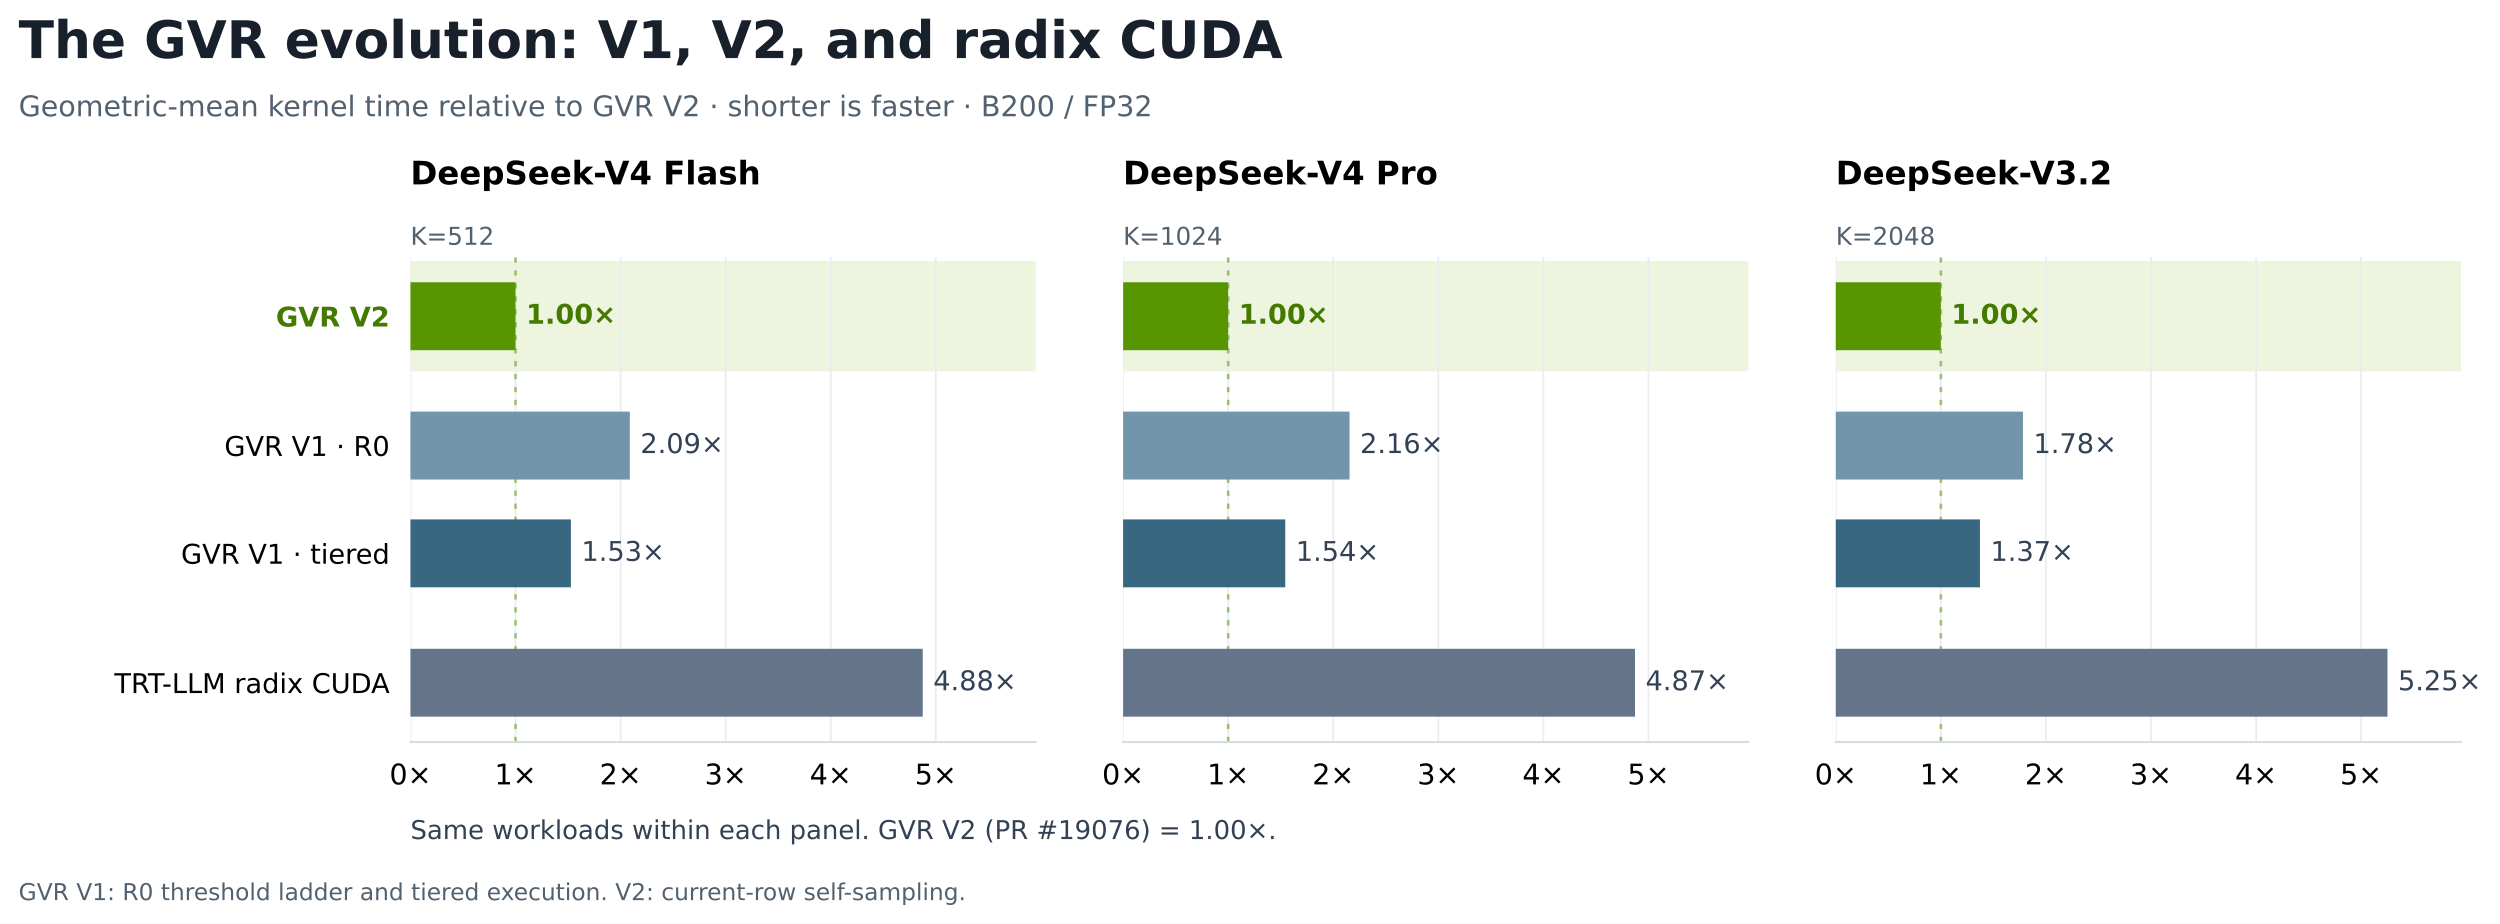
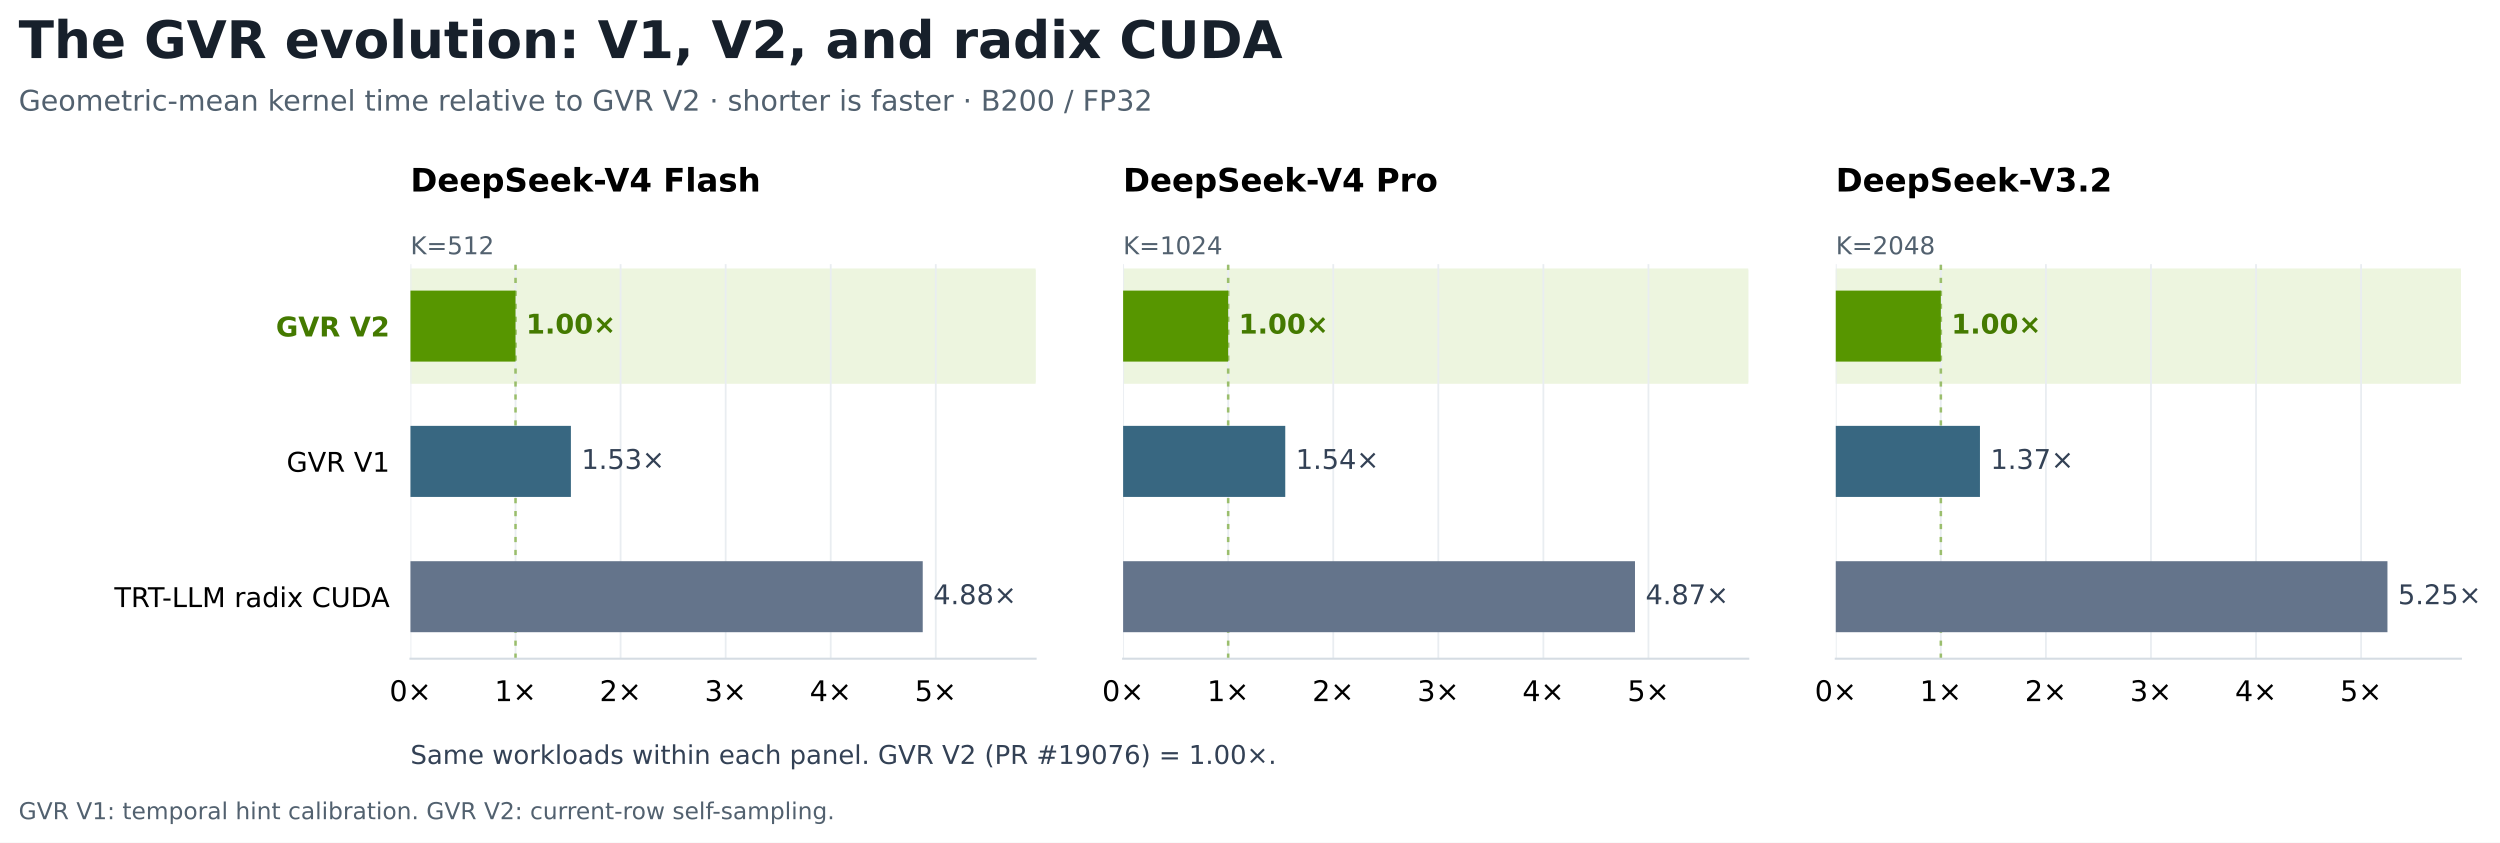
- <svg xmlns="http://www.w3.org/2000/svg" width="964.765pt" height="356.448pt" viewBox="0 0 964.765 356.448" version="1.1">
+ <svg xmlns="http://www.w3.org/2000/svg" width="964.765pt" height="325.2pt" viewBox="0 0 964.765 325.2" version="1.1">
  <defs>
    <style type="text/css">*{stroke-linejoin: round; stroke-linecap: butt}</style>
  </defs>
  <g id="figure_1">
    <g id="patch_1">
-       <path d="M 0 356.448 L 964.765 356.448 L 964.765 0 L 0 0 z " style="fill: #ffffff" />
+       <path d="M 0 325.2 L 964.765 325.2 L 964.765 0 L 0 0 z " style="fill: #ffffff" />
    </g>
    <g id="axes_1">
      <g id="patch_2">
-         <path d="M 158.4 286.349 L 399.644 286.349 L 399.644 99.149 L 158.4 99.149 z " style="fill: #ffffff" />
+         <path d="M 158.4 254.201 L 399.644 254.201 L 399.644 101.921 L 158.4 101.921 z " style="fill: #ffffff" />
      </g>
      <g id="patch_3">
-         <path d="M 158.4 142.829 L 399.644 142.829 L 399.644 101.229 L 158.4 101.229 z " clip-path="url(#pe069962719)" style="fill: #edf5df; stroke: #edf5df; stroke-linejoin: miter" />
+         <path d="M 158.4 147.605 L 399.644 147.605 L 399.644 104.096 L 158.4 104.096 z " clip-path="url(#p29c25510d3)" style="fill: #edf5df; stroke: #edf5df; stroke-linejoin: miter" />
      </g>
      <g id="matplotlib.axis_1">
        <g id="xtick_1">
          <g id="line2d_1">
-             <path d="M 158.4 286.349 L 158.4 99.149 " clip-path="url(#pe069962719)" style="fill: none; stroke: #e9edf1; stroke-width: 0.7; stroke-linecap: square" />
+             <path d="M 158.4 254.201 L 158.4 101.921 " clip-path="url(#p29c25510d3)" style="fill: none; stroke: #e9edf1; stroke-width: 0.7; stroke-linecap: square" />
          </g>
          <g id="line2d_2" />
          <g id="text_1">
-             <text style="font-size: 11px; font-family: 'DejaVu Sans'; text-anchor: middle" x="158.4" y="302.707" transform="rotate(-0 158.4 302.7072)">0×</text>
+             <text style="font-size: 11px; font-family: 'DejaVu Sans'; text-anchor: middle" x="158.4" y="270.559" transform="rotate(-0 158.4 270.5592)">0×</text>
          </g>
        </g>
        <g id="xtick_2">
          <g id="line2d_3">
-             <path d="M 198.945 286.349 L 198.945 99.149 " clip-path="url(#pe069962719)" style="fill: none; stroke: #e9edf1; stroke-width: 0.7; stroke-linecap: square" />
+             <path d="M 198.945 254.201 L 198.945 101.921 " clip-path="url(#p29c25510d3)" style="fill: none; stroke: #e9edf1; stroke-width: 0.7; stroke-linecap: square" />
          </g>
          <g id="line2d_4" />
          <g id="text_2">
-             <text style="font-size: 11px; font-family: 'DejaVu Sans'; text-anchor: middle" x="198.945" y="302.707" transform="rotate(-0 198.9452 302.7072)">1×</text>
+             <text style="font-size: 11px; font-family: 'DejaVu Sans'; text-anchor: middle" x="198.945" y="270.559" transform="rotate(-0 198.9452 270.5592)">1×</text>
          </g>
        </g>
        <g id="xtick_3">
          <g id="line2d_5">
-             <path d="M 239.49 286.349 L 239.49 99.149 " clip-path="url(#pe069962719)" style="fill: none; stroke: #e9edf1; stroke-width: 0.7; stroke-linecap: square" />
+             <path d="M 239.49 254.201 L 239.49 101.921 " clip-path="url(#p29c25510d3)" style="fill: none; stroke: #e9edf1; stroke-width: 0.7; stroke-linecap: square" />
          </g>
          <g id="line2d_6" />
          <g id="text_3">
-             <text style="font-size: 11px; font-family: 'DejaVu Sans'; text-anchor: middle" x="239.49" y="302.707" transform="rotate(-0 239.4904 302.7072)">2×</text>
+             <text style="font-size: 11px; font-family: 'DejaVu Sans'; text-anchor: middle" x="239.49" y="270.559" transform="rotate(-0 239.4904 270.5592)">2×</text>
          </g>
        </g>
        <g id="xtick_4">
          <g id="line2d_7">
-             <path d="M 280.036 286.349 L 280.036 99.149 " clip-path="url(#pe069962719)" style="fill: none; stroke: #e9edf1; stroke-width: 0.7; stroke-linecap: square" />
+             <path d="M 280.036 254.201 L 280.036 101.921 " clip-path="url(#p29c25510d3)" style="fill: none; stroke: #e9edf1; stroke-width: 0.7; stroke-linecap: square" />
          </g>
          <g id="line2d_8" />
          <g id="text_4">
-             <text style="font-size: 11px; font-family: 'DejaVu Sans'; text-anchor: middle" x="280.036" y="302.707" transform="rotate(-0 280.0356 302.7072)">3×</text>
+             <text style="font-size: 11px; font-family: 'DejaVu Sans'; text-anchor: middle" x="280.036" y="270.559" transform="rotate(-0 280.0356 270.5592)">3×</text>
          </g>
        </g>
        <g id="xtick_5">
          <g id="line2d_9">
-             <path d="M 320.581 286.349 L 320.581 99.149 " clip-path="url(#pe069962719)" style="fill: none; stroke: #e9edf1; stroke-width: 0.7; stroke-linecap: square" />
+             <path d="M 320.581 254.201 L 320.581 101.921 " clip-path="url(#p29c25510d3)" style="fill: none; stroke: #e9edf1; stroke-width: 0.7; stroke-linecap: square" />
          </g>
          <g id="line2d_10" />
          <g id="text_5">
-             <text style="font-size: 11px; font-family: 'DejaVu Sans'; text-anchor: middle" x="320.581" y="302.707" transform="rotate(-0 320.5808 302.7072)">4×</text>
+             <text style="font-size: 11px; font-family: 'DejaVu Sans'; text-anchor: middle" x="320.581" y="270.559" transform="rotate(-0 320.5808 270.5592)">4×</text>
          </g>
        </g>
        <g id="xtick_6">
          <g id="line2d_11">
-             <path d="M 361.126 286.349 L 361.126 99.149 " clip-path="url(#pe069962719)" style="fill: none; stroke: #e9edf1; stroke-width: 0.7; stroke-linecap: square" />
+             <path d="M 361.126 254.201 L 361.126 101.921 " clip-path="url(#p29c25510d3)" style="fill: none; stroke: #e9edf1; stroke-width: 0.7; stroke-linecap: square" />
          </g>
          <g id="line2d_12" />
          <g id="text_6">
-             <text style="font-size: 11px; font-family: 'DejaVu Sans'; text-anchor: middle" x="361.126" y="302.707" transform="rotate(-0 361.126 302.7072)">5×</text>
+             <text style="font-size: 11px; font-family: 'DejaVu Sans'; text-anchor: middle" x="361.126" y="270.559" transform="rotate(-0 361.126 270.5592)">5×</text>
          </g>
        </g>
      </g>
      <g id="matplotlib.axis_2">
        <g id="ytick_1">
          <g id="line2d_13" />
          <g id="text_7">
-             <text style="font-weight: 700; font-size: 10.5px; font-family: 'DejaVu Sans'; text-anchor: end; fill: #447a00" x="150.4" y="126.018" transform="rotate(-0 150.4 126.0181)">GVR V2</text>
+             <text style="font-weight: 700; font-size: 10.5px; font-family: 'DejaVu Sans'; text-anchor: end; fill: #447a00" x="150.4" y="129.84" transform="rotate(-0 150.4 129.8398)">GVR V2</text>
          </g>
        </g>
        <g id="ytick_2">
          <g id="line2d_14" />
          <g id="text_8">
-             <text style="font-size: 10.5px; font-family: 'DejaVu Sans'; text-anchor: end" x="150.4" y="175.938" transform="rotate(-0 150.4 175.9381)">GVR V1 · R0</text>
+             <text style="font-size: 10.5px; font-family: 'DejaVu Sans'; text-anchor: end" x="150.4" y="182.05" transform="rotate(-0 150.4 182.0501)">GVR V1</text>
          </g>
        </g>
        <g id="ytick_3">
          <g id="line2d_15" />
          <g id="text_9">
-             <text style="font-size: 10.5px; font-family: 'DejaVu Sans'; text-anchor: end" x="150.4" y="217.538" transform="rotate(-0 150.4 217.5381)">GVR V1 · tiered</text>
-           </g>
-         </g>
-         <g id="ytick_4">
-           <g id="line2d_16" />
-           <g id="text_10">
-             <text style="font-size: 10.5px; font-family: 'DejaVu Sans'; text-anchor: end" x="150.4" y="267.458" transform="rotate(-0 150.4 267.4581)">TRT-LLM radix CUDA</text>
-           </g>
-         </g>
-       </g>
-       <g id="line2d_17">
-         <path d="M 198.945 286.349 L 198.945 99.149 " clip-path="url(#pe069962719)" style="fill: none; stroke-dasharray: 2,3; stroke-dashoffset: 0; stroke: #579600; stroke-opacity: 0.55" />
+             <text style="font-size: 10.5px; font-family: 'DejaVu Sans'; text-anchor: end" x="150.4" y="234.26" transform="rotate(-0 150.4 234.2603)">TRT-LLM radix CUDA</text>
+           </g>
+         </g>
+       </g>
+       <g id="line2d_16">
+         <path d="M 198.945 254.201 L 198.945 101.921 " clip-path="url(#p29c25510d3)" style="fill: none; stroke-dasharray: 2,3; stroke-dashoffset: 0; stroke: #579600; stroke-opacity: 0.55" />
      </g>
      <g id="patch_4">
-         <path d="M 158.4 286.349 L 399.644 286.349 " style="fill: none; stroke: #d5dce3; stroke-width: 0.8; stroke-linejoin: miter; stroke-linecap: square" />
+         <path d="M 158.4 254.201 L 399.644 254.201 " style="fill: none; stroke: #d5dce3; stroke-width: 0.8; stroke-linejoin: miter; stroke-linecap: square" />
      </g>
      <g id="patch_5">
-         <path d="M 158.4 135.133 L 198.945 135.133 L 198.945 108.925 L 158.4 108.925 z " clip-path="url(#pe069962719)" style="fill: #579600" />
+         <path d="M 158.4 139.556 L 198.945 139.556 L 198.945 112.145 L 158.4 112.145 z " clip-path="url(#p29c25510d3)" style="fill: #579600" />
+       </g>
+       <g id="text_10">
+         <text style="font-weight: 700; font-size: 10.5px; font-family: 'DejaVu Sans'; text-anchor: start; fill: #447a00" x="203" y="128.748" transform="rotate(-0 202.9997 128.7479)">1.00×</text>
+       </g>
+       <g id="patch_6">
+         <path d="M 158.4 191.766 L 220.315 191.766 L 220.315 164.356 L 158.4 164.356 z " clip-path="url(#p29c25510d3)" style="fill: #386781" />
      </g>
      <g id="text_11">
-         <text style="font-weight: 700; font-size: 10.5px; font-family: 'DejaVu Sans'; text-anchor: start; fill: #447a00" x="203" y="124.926" transform="rotate(-0 202.9997 124.9262)">1.00×</text>
-       </g>
-       <g id="patch_6">
-         <path d="M 158.4 185.053 L 243.058 185.053 L 243.058 158.845 L 158.4 158.845 z " clip-path="url(#pe069962719)" style="fill: #7395ab" />
+         <text style="font-size: 10.5px; font-family: 'DejaVu Sans'; text-anchor: start; fill: #334155" x="224.37" y="180.958" transform="rotate(-0 224.3697 180.9582)">1.53×</text>
+       </g>
+       <g id="patch_7">
+         <path d="M 158.4 243.976 L 356.088 243.976 L 356.088 216.566 L 158.4 216.566 z " clip-path="url(#p29c25510d3)" style="fill: #64748b" />
      </g>
      <g id="text_12">
-         <text style="font-size: 10.5px; font-family: 'DejaVu Sans'; text-anchor: start; fill: #334155" x="247.113" y="174.846" transform="rotate(-0 247.1127 174.8462)">2.09×</text>
-       </g>
-       <g id="patch_7">
-         <path d="M 158.4 226.653 L 220.315 226.653 L 220.315 200.445 L 158.4 200.445 z " clip-path="url(#pe069962719)" style="fill: #386781" />
+         <text style="font-size: 10.5px; font-family: 'DejaVu Sans'; text-anchor: start; fill: #334155" x="360.142" y="233.169" transform="rotate(-0 360.1423 233.1685)">4.88×</text>
      </g>
      <g id="text_13">
-         <text style="font-size: 10.5px; font-family: 'DejaVu Sans'; text-anchor: start; fill: #334155" x="224.37" y="216.446" transform="rotate(-0 224.3697 216.4462)">1.53×</text>
-       </g>
+         <text style="font-size: 9.5px; font-family: 'DejaVu Sans'; text-anchor: start; fill: #52616f" x="158.4" y="98.114" transform="rotate(-0 158.4 98.11387)">K=512</text>
+       </g>
+       <g id="text_14">
+         <text style="font-weight: 700; font-size: 12.5px; font-family: 'DejaVu Sans'; text-anchor: start" x="158.4" y="73.921" transform="rotate(-0 158.4 73.92087)">DeepSeek-V4 Flash</text>
+       </g>
+     </g>
+     <g id="axes_2">
      <g id="patch_8">
-         <path d="M 158.4 276.573 L 356.088 276.573 L 356.088 250.365 L 158.4 250.365 z " clip-path="url(#pe069962719)" style="fill: #64748b" />
-       </g>
-       <g id="text_14">
-         <text style="font-size: 10.5px; font-family: 'DejaVu Sans'; text-anchor: start; fill: #334155" x="360.142" y="266.366" transform="rotate(-0 360.1423 266.3662)">4.88×</text>
-       </g>
-       <g id="text_15">
-         <text style="font-size: 9.5px; font-family: 'DejaVu Sans'; text-anchor: start; fill: #52616f" x="158.4" y="94.469" transform="rotate(-0 158.4 94.46887)">K=512</text>
-       </g>
-       <g id="text_16">
-         <text style="font-weight: 700; font-size: 12.5px; font-family: 'DejaVu Sans'; text-anchor: start" x="158.4" y="71.149" transform="rotate(-0 158.4 71.14888)">DeepSeek-V4 Flash</text>
-       </g>
-     </g>
-     <g id="axes_2">
+         <path d="M 433.418 254.201 L 674.662 254.201 L 674.662 101.921 L 433.418 101.921 z " style="fill: #ffffff" />
+       </g>
      <g id="patch_9">
-         <path d="M 433.418 286.349 L 674.662 286.349 L 674.662 99.149 L 433.418 99.149 z " style="fill: #ffffff" />
-       </g>
-       <g id="patch_10">
-         <path d="M 433.418 142.829 L 674.662 142.829 L 674.662 101.229 L 433.418 101.229 z " clip-path="url(#p64bdd76c9c)" style="fill: #edf5df; stroke: #edf5df; stroke-linejoin: miter" />
+         <path d="M 433.418 147.605 L 674.662 147.605 L 674.662 104.096 L 433.418 104.096 z " clip-path="url(#p38fef53a1a)" style="fill: #edf5df; stroke: #edf5df; stroke-linejoin: miter" />
      </g>
      <g id="matplotlib.axis_3">
        <g id="xtick_7">
-           <g id="line2d_18">
-             <path d="M 433.418 286.349 L 433.418 99.149 " clip-path="url(#p64bdd76c9c)" style="fill: none; stroke: #e9edf1; stroke-width: 0.7; stroke-linecap: square" />
-           </g>
-           <g id="line2d_19" />
+           <g id="line2d_17">
+             <path d="M 433.418 254.201 L 433.418 101.921 " clip-path="url(#p38fef53a1a)" style="fill: none; stroke: #e9edf1; stroke-width: 0.7; stroke-linecap: square" />
+           </g>
+           <g id="line2d_18" />
+           <g id="text_15">
+             <text style="font-size: 11px; font-family: 'DejaVu Sans'; text-anchor: middle" x="433.418" y="270.559" transform="rotate(-0 433.418 270.5592)">0×</text>
+           </g>
+         </g>
+         <g id="xtick_8">
+           <g id="line2d_19">
+             <path d="M 473.963 254.201 L 473.963 101.921 " clip-path="url(#p38fef53a1a)" style="fill: none; stroke: #e9edf1; stroke-width: 0.7; stroke-linecap: square" />
+           </g>
+           <g id="line2d_20" />
+           <g id="text_16">
+             <text style="font-size: 11px; font-family: 'DejaVu Sans'; text-anchor: middle" x="473.963" y="270.559" transform="rotate(-0 473.9632 270.5592)">1×</text>
+           </g>
+         </g>
+         <g id="xtick_9">
+           <g id="line2d_21">
+             <path d="M 514.508 254.201 L 514.508 101.921 " clip-path="url(#p38fef53a1a)" style="fill: none; stroke: #e9edf1; stroke-width: 0.7; stroke-linecap: square" />
+           </g>
+           <g id="line2d_22" />
          <g id="text_17">
-             <text style="font-size: 11px; font-family: 'DejaVu Sans'; text-anchor: middle" x="433.418" y="302.707" transform="rotate(-0 433.418 302.7072)">0×</text>
-           </g>
-         </g>
-         <g id="xtick_8">
-           <g id="line2d_20">
-             <path d="M 473.963 286.349 L 473.963 99.149 " clip-path="url(#p64bdd76c9c)" style="fill: none; stroke: #e9edf1; stroke-width: 0.7; stroke-linecap: square" />
-           </g>
-           <g id="line2d_21" />
+             <text style="font-size: 11px; font-family: 'DejaVu Sans'; text-anchor: middle" x="514.508" y="270.559" transform="rotate(-0 514.5084 270.5592)">2×</text>
+           </g>
+         </g>
+         <g id="xtick_10">
+           <g id="line2d_23">
+             <path d="M 555.054 254.201 L 555.054 101.921 " clip-path="url(#p38fef53a1a)" style="fill: none; stroke: #e9edf1; stroke-width: 0.7; stroke-linecap: square" />
+           </g>
+           <g id="line2d_24" />
          <g id="text_18">
-             <text style="font-size: 11px; font-family: 'DejaVu Sans'; text-anchor: middle" x="473.963" y="302.707" transform="rotate(-0 473.9632 302.7072)">1×</text>
-           </g>
-         </g>
-         <g id="xtick_9">
-           <g id="line2d_22">
-             <path d="M 514.508 286.349 L 514.508 99.149 " clip-path="url(#p64bdd76c9c)" style="fill: none; stroke: #e9edf1; stroke-width: 0.7; stroke-linecap: square" />
-           </g>
-           <g id="line2d_23" />
+             <text style="font-size: 11px; font-family: 'DejaVu Sans'; text-anchor: middle" x="555.054" y="270.559" transform="rotate(-0 555.0536 270.5592)">3×</text>
+           </g>
+         </g>
+         <g id="xtick_11">
+           <g id="line2d_25">
+             <path d="M 595.599 254.201 L 595.599 101.921 " clip-path="url(#p38fef53a1a)" style="fill: none; stroke: #e9edf1; stroke-width: 0.7; stroke-linecap: square" />
+           </g>
+           <g id="line2d_26" />
          <g id="text_19">
-             <text style="font-size: 11px; font-family: 'DejaVu Sans'; text-anchor: middle" x="514.508" y="302.707" transform="rotate(-0 514.5084 302.7072)">2×</text>
-           </g>
-         </g>
-         <g id="xtick_10">
-           <g id="line2d_24">
-             <path d="M 555.054 286.349 L 555.054 99.149 " clip-path="url(#p64bdd76c9c)" style="fill: none; stroke: #e9edf1; stroke-width: 0.7; stroke-linecap: square" />
-           </g>
-           <g id="line2d_25" />
+             <text style="font-size: 11px; font-family: 'DejaVu Sans'; text-anchor: middle" x="595.599" y="270.559" transform="rotate(-0 595.5988 270.5592)">4×</text>
+           </g>
+         </g>
+         <g id="xtick_12">
+           <g id="line2d_27">
+             <path d="M 636.144 254.201 L 636.144 101.921 " clip-path="url(#p38fef53a1a)" style="fill: none; stroke: #e9edf1; stroke-width: 0.7; stroke-linecap: square" />
+           </g>
+           <g id="line2d_28" />
          <g id="text_20">
-             <text style="font-size: 11px; font-family: 'DejaVu Sans'; text-anchor: middle" x="555.054" y="302.707" transform="rotate(-0 555.0536 302.7072)">3×</text>
-           </g>
-         </g>
-         <g id="xtick_11">
-           <g id="line2d_26">
-             <path d="M 595.599 286.349 L 595.599 99.149 " clip-path="url(#p64bdd76c9c)" style="fill: none; stroke: #e9edf1; stroke-width: 0.7; stroke-linecap: square" />
-           </g>
-           <g id="line2d_27" />
-           <g id="text_21">
-             <text style="font-size: 11px; font-family: 'DejaVu Sans'; text-anchor: middle" x="595.599" y="302.707" transform="rotate(-0 595.5988 302.7072)">4×</text>
-           </g>
-         </g>
-         <g id="xtick_12">
-           <g id="line2d_28">
-             <path d="M 636.144 286.349 L 636.144 99.149 " clip-path="url(#p64bdd76c9c)" style="fill: none; stroke: #e9edf1; stroke-width: 0.7; stroke-linecap: square" />
-           </g>
+             <text style="font-size: 11px; font-family: 'DejaVu Sans'; text-anchor: middle" x="636.144" y="270.559" transform="rotate(-0 636.144 270.5592)">5×</text>
+           </g>
+         </g>
+       </g>
+       <g id="matplotlib.axis_4">
+         <g id="ytick_4">
          <g id="line2d_29" />
-           <g id="text_22">
-             <text style="font-size: 11px; font-family: 'DejaVu Sans'; text-anchor: middle" x="636.144" y="302.707" transform="rotate(-0 636.144 302.7072)">5×</text>
-           </g>
-         </g>
-       </g>
-       <g id="matplotlib.axis_4">
+         </g>
        <g id="ytick_5">
          <g id="line2d_30" />
        </g>
        <g id="ytick_6">
          <g id="line2d_31" />
        </g>
-         <g id="ytick_7">
-           <g id="line2d_32" />
-         </g>
-         <g id="ytick_8">
-           <g id="line2d_33" />
-         </g>
-       </g>
-       <g id="line2d_34">
-         <path d="M 473.963 286.349 L 473.963 99.149 " clip-path="url(#p64bdd76c9c)" style="fill: none; stroke-dasharray: 2,3; stroke-dashoffset: 0; stroke: #579600; stroke-opacity: 0.55" />
+       </g>
+       <g id="line2d_32">
+         <path d="M 473.963 254.201 L 473.963 101.921 " clip-path="url(#p38fef53a1a)" style="fill: none; stroke-dasharray: 2,3; stroke-dashoffset: 0; stroke: #579600; stroke-opacity: 0.55" />
+       </g>
+       <g id="patch_10">
+         <path d="M 433.418 254.201 L 674.662 254.201 " style="fill: none; stroke: #d5dce3; stroke-width: 0.8; stroke-linejoin: miter; stroke-linecap: square" />
      </g>
      <g id="patch_11">
-         <path d="M 433.418 286.349 L 674.662 286.349 " style="fill: none; stroke: #d5dce3; stroke-width: 0.8; stroke-linejoin: miter; stroke-linecap: square" />
+         <path d="M 433.418 139.556 L 473.963 139.556 L 473.963 112.145 L 433.418 112.145 z " clip-path="url(#p38fef53a1a)" style="fill: #579600" />
+       </g>
+       <g id="text_21">
+         <text style="font-weight: 700; font-size: 10.5px; font-family: 'DejaVu Sans'; text-anchor: start; fill: #447a00" x="478.018" y="128.748" transform="rotate(-0 478.0178 128.7479)">1.00×</text>
      </g>
      <g id="patch_12">
-         <path d="M 433.418 135.133 L 473.963 135.133 L 473.963 108.925 L 433.418 108.925 z " clip-path="url(#p64bdd76c9c)" style="fill: #579600" />
+         <path d="M 433.418 191.766 L 495.988 191.766 L 495.988 164.356 L 433.418 164.356 z " clip-path="url(#p38fef53a1a)" style="fill: #386781" />
+       </g>
+       <g id="text_22">
+         <text style="font-size: 10.5px; font-family: 'DejaVu Sans'; text-anchor: start; fill: #334155" x="500.042" y="180.958" transform="rotate(-0 500.042 180.9582)">1.54×</text>
+       </g>
+       <g id="patch_13">
+         <path d="M 433.418 243.976 L 630.953 243.976 L 630.953 216.566 L 433.418 216.566 z " clip-path="url(#p38fef53a1a)" style="fill: #64748b" />
      </g>
      <g id="text_23">
-         <text style="font-weight: 700; font-size: 10.5px; font-family: 'DejaVu Sans'; text-anchor: start; fill: #447a00" x="478.018" y="124.926" transform="rotate(-0 478.0178 124.9262)">1.00×</text>
-       </g>
-       <g id="patch_13">
-         <path d="M 433.418 185.053 L 520.806 185.053 L 520.806 158.845 L 433.418 158.845 z " clip-path="url(#p64bdd76c9c)" style="fill: #7395ab" />
+         <text style="font-size: 10.5px; font-family: 'DejaVu Sans'; text-anchor: start; fill: #334155" x="635.008" y="233.169" transform="rotate(-0 635.0078 233.1685)">4.87×</text>
      </g>
      <g id="text_24">
-         <text style="font-size: 10.5px; font-family: 'DejaVu Sans'; text-anchor: start; fill: #334155" x="524.86" y="174.846" transform="rotate(-0 524.8602 174.8462)">2.16×</text>
-       </g>
+         <text style="font-size: 9.5px; font-family: 'DejaVu Sans'; text-anchor: start; fill: #52616f" x="433.418" y="98.114" transform="rotate(-0 433.418 98.11387)">K=1024</text>
+       </g>
+       <g id="text_25">
+         <text style="font-weight: 700; font-size: 12.5px; font-family: 'DejaVu Sans'; text-anchor: start" x="433.418" y="73.921" transform="rotate(-0 433.418 73.92087)">DeepSeek-V4 Pro</text>
+       </g>
+     </g>
+     <g id="axes_3">
      <g id="patch_14">
-         <path d="M 433.418 226.653 L 495.988 226.653 L 495.988 200.445 L 433.418 200.445 z " clip-path="url(#p64bdd76c9c)" style="fill: #386781" />
-       </g>
-       <g id="text_25">
-         <text style="font-size: 10.5px; font-family: 'DejaVu Sans'; text-anchor: start; fill: #334155" x="500.042" y="216.446" transform="rotate(-0 500.042 216.4462)">1.54×</text>
+         <path d="M 708.436 254.201 L 949.68 254.201 L 949.68 101.921 L 708.436 101.921 z " style="fill: #ffffff" />
      </g>
      <g id="patch_15">
-         <path d="M 433.418 276.573 L 630.953 276.573 L 630.953 250.365 L 433.418 250.365 z " clip-path="url(#p64bdd76c9c)" style="fill: #64748b" />
-       </g>
-       <g id="text_26">
-         <text style="font-size: 10.5px; font-family: 'DejaVu Sans'; text-anchor: start; fill: #334155" x="635.008" y="266.366" transform="rotate(-0 635.0078 266.3662)">4.87×</text>
-       </g>
-       <g id="text_27">
-         <text style="font-size: 9.5px; font-family: 'DejaVu Sans'; text-anchor: start; fill: #52616f" x="433.418" y="94.469" transform="rotate(-0 433.418 94.46887)">K=1024</text>
-       </g>
-       <g id="text_28">
-         <text style="font-weight: 700; font-size: 12.5px; font-family: 'DejaVu Sans'; text-anchor: start" x="433.418" y="71.149" transform="rotate(-0 433.418 71.14888)">DeepSeek-V4 Pro</text>
-       </g>
-     </g>
-     <g id="axes_3">
-       <g id="patch_16">
-         <path d="M 708.436 286.349 L 949.68 286.349 L 949.68 99.149 L 708.436 99.149 z " style="fill: #ffffff" />
-       </g>
-       <g id="patch_17">
-         <path d="M 708.436 142.829 L 949.68 142.829 L 949.68 101.229 L 708.436 101.229 z " clip-path="url(#p554de4aea7)" style="fill: #edf5df; stroke: #edf5df; stroke-linejoin: miter" />
+         <path d="M 708.436 147.605 L 949.68 147.605 L 949.68 104.096 L 708.436 104.096 z " clip-path="url(#pc65d48efa9)" style="fill: #edf5df; stroke: #edf5df; stroke-linejoin: miter" />
      </g>
      <g id="matplotlib.axis_5">
        <g id="xtick_13">
+           <g id="line2d_33">
+             <path d="M 708.436 254.201 L 708.436 101.921 " clip-path="url(#pc65d48efa9)" style="fill: none; stroke: #e9edf1; stroke-width: 0.7; stroke-linecap: square" />
+           </g>
+           <g id="line2d_34" />
+           <g id="text_26">
+             <text style="font-size: 11px; font-family: 'DejaVu Sans'; text-anchor: middle" x="708.436" y="270.559" transform="rotate(-0 708.4361 270.5592)">0×</text>
+           </g>
+         </g>
+         <g id="xtick_14">
          <g id="line2d_35">
-             <path d="M 708.436 286.349 L 708.436 99.149 " clip-path="url(#p554de4aea7)" style="fill: none; stroke: #e9edf1; stroke-width: 0.7; stroke-linecap: square" />
+             <path d="M 748.981 254.201 L 748.981 101.921 " clip-path="url(#pc65d48efa9)" style="fill: none; stroke: #e9edf1; stroke-width: 0.7; stroke-linecap: square" />
          </g>
          <g id="line2d_36" />
+           <g id="text_27">
+             <text style="font-size: 11px; font-family: 'DejaVu Sans'; text-anchor: middle" x="748.981" y="270.559" transform="rotate(-0 748.9813 270.5592)">1×</text>
+           </g>
+         </g>
+         <g id="xtick_15">
+           <g id="line2d_37">
+             <path d="M 789.526 254.201 L 789.526 101.921 " clip-path="url(#pc65d48efa9)" style="fill: none; stroke: #e9edf1; stroke-width: 0.7; stroke-linecap: square" />
+           </g>
+           <g id="line2d_38" />
+           <g id="text_28">
+             <text style="font-size: 11px; font-family: 'DejaVu Sans'; text-anchor: middle" x="789.526" y="270.559" transform="rotate(-0 789.5265 270.5592)">2×</text>
+           </g>
+         </g>
+         <g id="xtick_16">
+           <g id="line2d_39">
+             <path d="M 830.072 254.201 L 830.072 101.921 " clip-path="url(#pc65d48efa9)" style="fill: none; stroke: #e9edf1; stroke-width: 0.7; stroke-linecap: square" />
+           </g>
+           <g id="line2d_40" />
          <g id="text_29">
-             <text style="font-size: 11px; font-family: 'DejaVu Sans'; text-anchor: middle" x="708.436" y="302.707" transform="rotate(-0 708.4361 302.7072)">0×</text>
-           </g>
-         </g>
-         <g id="xtick_14">
-           <g id="line2d_37">
-             <path d="M 748.981 286.349 L 748.981 99.149 " clip-path="url(#p554de4aea7)" style="fill: none; stroke: #e9edf1; stroke-width: 0.7; stroke-linecap: square" />
-           </g>
-           <g id="line2d_38" />
+             <text style="font-size: 11px; font-family: 'DejaVu Sans'; text-anchor: middle" x="830.072" y="270.559" transform="rotate(-0 830.0717 270.5592)">3×</text>
+           </g>
+         </g>
+         <g id="xtick_17">
+           <g id="line2d_41">
+             <path d="M 870.617 254.201 L 870.617 101.921 " clip-path="url(#pc65d48efa9)" style="fill: none; stroke: #e9edf1; stroke-width: 0.7; stroke-linecap: square" />
+           </g>
+           <g id="line2d_42" />
          <g id="text_30">
-             <text style="font-size: 11px; font-family: 'DejaVu Sans'; text-anchor: middle" x="748.981" y="302.707" transform="rotate(-0 748.9813 302.7072)">1×</text>
-           </g>
-         </g>
-         <g id="xtick_15">
-           <g id="line2d_39">
-             <path d="M 789.526 286.349 L 789.526 99.149 " clip-path="url(#p554de4aea7)" style="fill: none; stroke: #e9edf1; stroke-width: 0.7; stroke-linecap: square" />
-           </g>
-           <g id="line2d_40" />
+             <text style="font-size: 11px; font-family: 'DejaVu Sans'; text-anchor: middle" x="870.617" y="270.559" transform="rotate(-0 870.6169 270.5592)">4×</text>
+           </g>
+         </g>
+         <g id="xtick_18">
+           <g id="line2d_43">
+             <path d="M 911.162 254.201 L 911.162 101.921 " clip-path="url(#pc65d48efa9)" style="fill: none; stroke: #e9edf1; stroke-width: 0.7; stroke-linecap: square" />
+           </g>
+           <g id="line2d_44" />
          <g id="text_31">
-             <text style="font-size: 11px; font-family: 'DejaVu Sans'; text-anchor: middle" x="789.526" y="302.707" transform="rotate(-0 789.5265 302.7072)">2×</text>
-           </g>
-         </g>
-         <g id="xtick_16">
-           <g id="line2d_41">
-             <path d="M 830.072 286.349 L 830.072 99.149 " clip-path="url(#p554de4aea7)" style="fill: none; stroke: #e9edf1; stroke-width: 0.7; stroke-linecap: square" />
-           </g>
-           <g id="line2d_42" />
-           <g id="text_32">
-             <text style="font-size: 11px; font-family: 'DejaVu Sans'; text-anchor: middle" x="830.072" y="302.707" transform="rotate(-0 830.0717 302.7072)">3×</text>
-           </g>
-         </g>
-         <g id="xtick_17">
-           <g id="line2d_43">
-             <path d="M 870.617 286.349 L 870.617 99.149 " clip-path="url(#p554de4aea7)" style="fill: none; stroke: #e9edf1; stroke-width: 0.7; stroke-linecap: square" />
-           </g>
-           <g id="line2d_44" />
-           <g id="text_33">
-             <text style="font-size: 11px; font-family: 'DejaVu Sans'; text-anchor: middle" x="870.617" y="302.707" transform="rotate(-0 870.6169 302.7072)">4×</text>
-           </g>
-         </g>
-         <g id="xtick_18">
-           <g id="line2d_45">
-             <path d="M 911.162 286.349 L 911.162 99.149 " clip-path="url(#p554de4aea7)" style="fill: none; stroke: #e9edf1; stroke-width: 0.7; stroke-linecap: square" />
-           </g>
+             <text style="font-size: 11px; font-family: 'DejaVu Sans'; text-anchor: middle" x="911.162" y="270.559" transform="rotate(-0 911.1621 270.5592)">5×</text>
+           </g>
+         </g>
+       </g>
+       <g id="matplotlib.axis_6">
+         <g id="ytick_7">
+           <g id="line2d_45" />
+         </g>
+         <g id="ytick_8">
          <g id="line2d_46" />
-           <g id="text_34">
-             <text style="font-size: 11px; font-family: 'DejaVu Sans'; text-anchor: middle" x="911.162" y="302.707" transform="rotate(-0 911.1621 302.7072)">5×</text>
-           </g>
-         </g>
-       </g>
-       <g id="matplotlib.axis_6">
+         </g>
        <g id="ytick_9">
          <g id="line2d_47" />
        </g>
-         <g id="ytick_10">
-           <g id="line2d_48" />
-         </g>
-         <g id="ytick_11">
-           <g id="line2d_49" />
-         </g>
-         <g id="ytick_12">
-           <g id="line2d_50" />
-         </g>
-       </g>
-       <g id="line2d_51">
-         <path d="M 748.981 286.349 L 748.981 99.149 " clip-path="url(#p554de4aea7)" style="fill: none; stroke-dasharray: 2,3; stroke-dashoffset: 0; stroke: #579600; stroke-opacity: 0.55" />
+       </g>
+       <g id="line2d_48">
+         <path d="M 748.981 254.201 L 748.981 101.921 " clip-path="url(#pc65d48efa9)" style="fill: none; stroke-dasharray: 2,3; stroke-dashoffset: 0; stroke: #579600; stroke-opacity: 0.55" />
+       </g>
+       <g id="patch_16">
+         <path d="M 708.436 254.201 L 949.68 254.201 " style="fill: none; stroke: #d5dce3; stroke-width: 0.8; stroke-linejoin: miter; stroke-linecap: square" />
+       </g>
+       <g id="patch_17">
+         <path d="M 708.436 139.556 L 748.981 139.556 L 748.981 112.145 L 708.436 112.145 z " clip-path="url(#pc65d48efa9)" style="fill: #579600" />
+       </g>
+       <g id="text_32">
+         <text style="font-weight: 700; font-size: 10.5px; font-family: 'DejaVu Sans'; text-anchor: start; fill: #447a00" x="753.036" y="128.748" transform="rotate(-0 753.0358 128.7479)">1.00×</text>
      </g>
      <g id="patch_18">
-         <path d="M 708.436 286.349 L 949.68 286.349 " style="fill: none; stroke: #d5dce3; stroke-width: 0.8; stroke-linejoin: miter; stroke-linecap: square" />
+         <path d="M 708.436 191.766 L 764.078 191.766 L 764.078 164.356 L 708.436 164.356 z " clip-path="url(#pc65d48efa9)" style="fill: #386781" />
+       </g>
+       <g id="text_33">
+         <text style="font-size: 10.5px; font-family: 'DejaVu Sans'; text-anchor: start; fill: #334155" x="768.133" y="180.958" transform="rotate(-0 768.1326 180.9582)">1.37×</text>
      </g>
      <g id="patch_19">
-         <path d="M 708.436 135.133 L 748.981 135.133 L 748.981 108.925 L 708.436 108.925 z " clip-path="url(#p554de4aea7)" style="fill: #579600" />
+         <path d="M 708.436 243.976 L 921.333 243.976 L 921.333 216.566 L 708.436 216.566 z " clip-path="url(#pc65d48efa9)" style="fill: #64748b" />
+       </g>
+       <g id="text_34">
+         <text style="font-size: 10.5px; font-family: 'DejaVu Sans'; text-anchor: start; fill: #334155" x="925.387" y="233.169" transform="rotate(-0 925.3874 233.1685)">5.25×</text>
      </g>
      <g id="text_35">
-         <text style="font-weight: 700; font-size: 10.5px; font-family: 'DejaVu Sans'; text-anchor: start; fill: #447a00" x="753.036" y="124.926" transform="rotate(-0 753.0358 124.9262)">1.00×</text>
-       </g>
-       <g id="patch_20">
-         <path d="M 708.436 185.053 L 780.677 185.053 L 780.677 158.845 L 708.436 158.845 z " clip-path="url(#p554de4aea7)" style="fill: #7395ab" />
+         <text style="font-size: 9.5px; font-family: 'DejaVu Sans'; text-anchor: start; fill: #52616f" x="708.436" y="98.114" transform="rotate(-0 708.4361 98.11387)">K=2048</text>
      </g>
      <g id="text_36">
-         <text style="font-size: 10.5px; font-family: 'DejaVu Sans'; text-anchor: start; fill: #334155" x="784.732" y="174.846" transform="rotate(-0 784.7319 174.8462)">1.78×</text>
-       </g>
-       <g id="patch_21">
-         <path d="M 708.436 226.653 L 764.078 226.653 L 764.078 200.445 L 708.436 200.445 z " clip-path="url(#p554de4aea7)" style="fill: #386781" />
-       </g>
-       <g id="text_37">
-         <text style="font-size: 10.5px; font-family: 'DejaVu Sans'; text-anchor: start; fill: #334155" x="768.133" y="216.446" transform="rotate(-0 768.1326 216.4462)">1.37×</text>
-       </g>
-       <g id="patch_22">
-         <path d="M 708.436 276.573 L 921.333 276.573 L 921.333 250.365 L 708.436 250.365 z " clip-path="url(#p554de4aea7)" style="fill: #64748b" />
-       </g>
-       <g id="text_38">
-         <text style="font-size: 10.5px; font-family: 'DejaVu Sans'; text-anchor: start; fill: #334155" x="925.387" y="266.366" transform="rotate(-0 925.3874 266.3662)">5.25×</text>
-       </g>
-       <g id="text_39">
-         <text style="font-size: 9.5px; font-family: 'DejaVu Sans'; text-anchor: start; fill: #52616f" x="708.436" y="94.469" transform="rotate(-0 708.4361 94.46887)">K=2048</text>
-       </g>
-       <g id="text_40">
-         <text style="font-weight: 700; font-size: 12.5px; font-family: 'DejaVu Sans'; text-anchor: start" x="708.436" y="71.149" transform="rotate(-0 708.4361 71.14888)">DeepSeek-V3.2</text>
-       </g>
-     </g>
-     <g id="text_41">
+         <text style="font-weight: 700; font-size: 12.5px; font-family: 'DejaVu Sans'; text-anchor: start" x="708.436" y="73.921" transform="rotate(-0 708.4361 73.92087)">DeepSeek-V3.2</text>
+       </g>
+     </g>
+     <g id="text_37">
      <text style="font-weight: 700; font-size: 20px; font-family: 'DejaVu Sans'; text-anchor: start; fill: #17202b" x="7.2" y="22.397" transform="rotate(-0 7.2 22.39688)">The GVR evolution: V1, V2, and radix CUDA</text>
    </g>
-     <g id="text_42">
-       <text style="font-size: 11px; font-family: 'DejaVu Sans'; text-anchor: start; fill: #52616f" x="7.2" y="44.861" transform="rotate(-0 7.2 44.86088)">Geometric-mean kernel time relative to GVR V2  ·  shorter is faster  ·  B200 / FP32</text>
-     </g>
-     <g id="text_43">
-       <text style="font-size: 10px; font-family: 'DejaVu Sans'; text-anchor: start; fill: #334155" x="158.4" y="323.789" transform="rotate(-0 158.4 323.7889)">Same workloads within each panel. GVR V2 (PR #19076) = 1.00×.</text>
-     </g>
-     <g id="text_44">
-       <text style="font-size: 9px; font-family: 'DejaVu Sans'; text-anchor: start; fill: #52616f" x="7.2" y="347.376" transform="rotate(-0 7.2 347.3761)">GVR V1: R0 threshold ladder and tiered execution. V2: current-row self-sampling.</text>
+     <g id="text_38">
+       <text style="font-size: 11px; font-family: 'DejaVu Sans'; text-anchor: start; fill: #52616f" x="7.2" y="42.701" transform="rotate(-0 7.2 42.70088)">Geometric-mean kernel time relative to GVR V2  ·  shorter is faster  ·  B200 / FP32</text>
+     </g>
+     <g id="text_39">
+       <text style="font-size: 10px; font-family: 'DejaVu Sans'; text-anchor: start; fill: #334155" x="158.4" y="294.809" transform="rotate(-0 158.4 294.8089)">Same workloads within each panel. GVR V2 (PR #19076) = 1.00×.</text>
+     </g>
+     <g id="text_40">
+       <text style="font-size: 9px; font-family: 'DejaVu Sans'; text-anchor: start; fill: #52616f" x="7.2" y="316.128" transform="rotate(-0 7.2 316.1281)">GVR V1: temporal hint calibration. GVR V2: current-row self-sampling.</text>
    </g>
  </g>
  <defs>
-     <clipPath id="pe069962719">
-       <rect x="158.4" y="99.149" width="241.244" height="187.2" />
+     <clipPath id="p29c25510d3">
+       <rect x="158.4" y="101.921" width="241.244" height="152.28" />
    </clipPath>
-     <clipPath id="p64bdd76c9c">
-       <rect x="433.418" y="99.149" width="241.244" height="187.2" />
+     <clipPath id="p38fef53a1a">
+       <rect x="433.418" y="101.921" width="241.244" height="152.28" />
    </clipPath>
-     <clipPath id="p554de4aea7">
-       <rect x="708.436" y="99.149" width="241.244" height="187.2" />
+     <clipPath id="pc65d48efa9">
+       <rect x="708.436" y="101.921" width="241.244" height="152.28" />
    </clipPath>
  </defs>
</svg>
